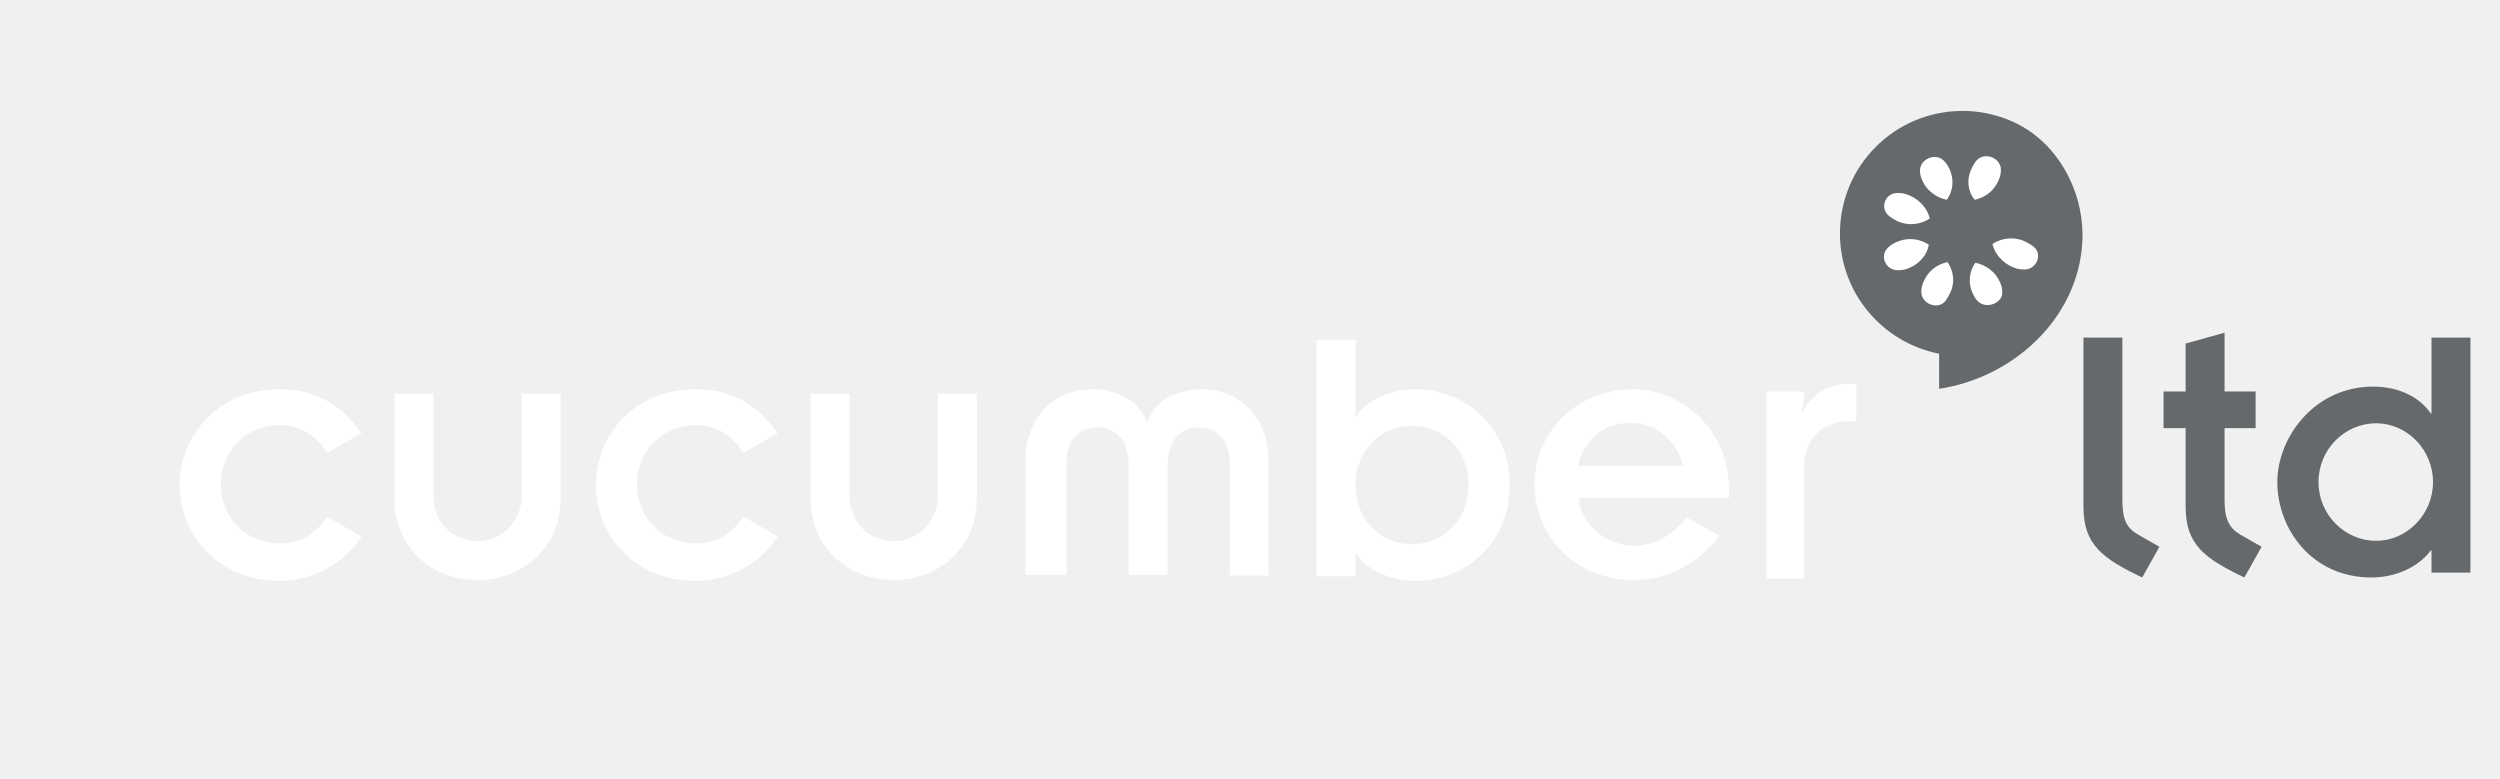
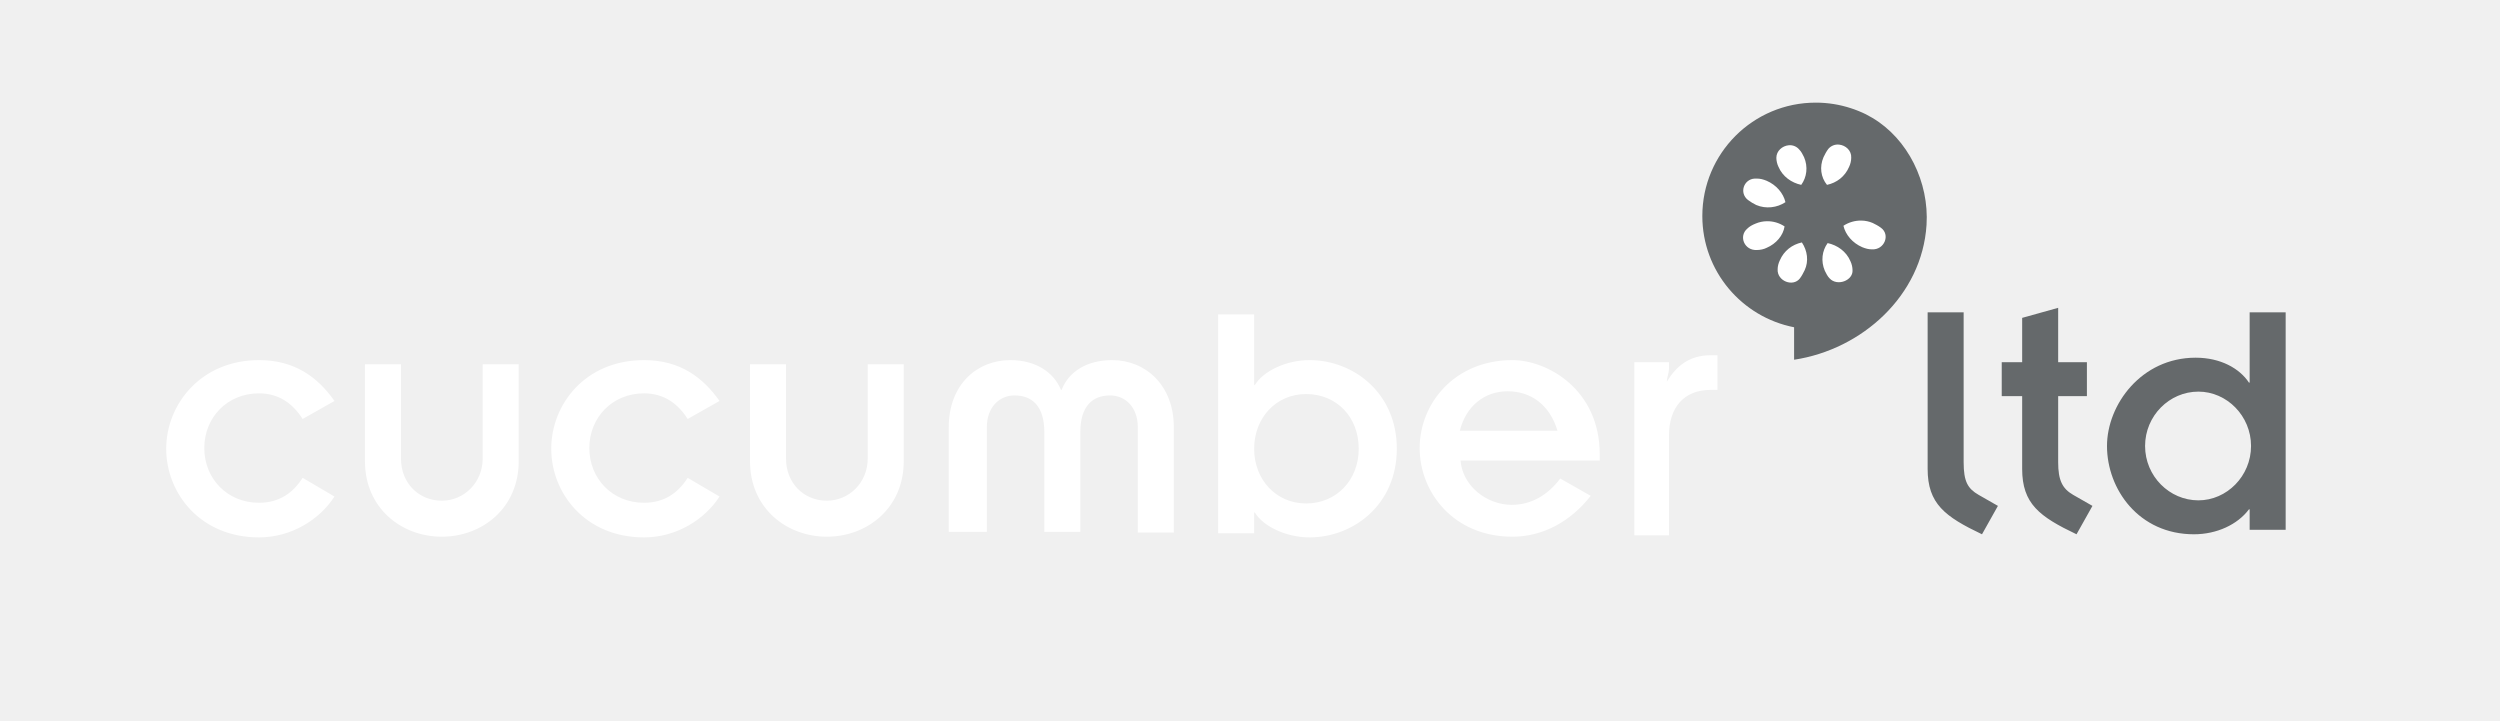
- <svg xmlns="http://www.w3.org/2000/svg" width="334" height="104" viewBox="0 0 334 104">
+ <svg xmlns="http://www.w3.org/2000/svg" width="361" height="104" viewBox="0 0 361 104">
  <g fill="none" fill-rule="evenodd">
-     <path d="M0 0h298v104H0z" />
+     <path d="M0 0h361v104H0z" />
    <path d="M247 51.3c-3 0-4.9 1.5-6.3 3.8 0-.6.3-1.3.3-1.8v-1h-5v25h5V62.9c0-4.1 2.2-6.6 6-6.6h1v-5h-1zM43.7 60.5c-1.4-2.2-3.4-3.7-6.3-3.7-4.6 0-7.9 3.5-7.9 7.9s3.3 7.9 7.9 7.9c2.9 0 4.9-1.4 6.3-3.6l4.6 2.7c-2.2 3.4-6.3 5.9-10.9 5.9-8.5 0-13.4-6.4-13.4-12.8S29 52 37.4 52c5.2 0 8.5 2.5 10.9 5.9l-4.6 2.6zm9-7.9h5.2v13.6c0 3.6 2.6 6.1 5.9 6.1 3.2 0 5.9-2.6 5.9-6.1V52.6h5.2v14c0 6.8-5.3 10.9-11.1 10.9s-11.1-4.1-11.1-10.9v-14zm46.6 7.9c-1.4-2.2-3.4-3.7-6.3-3.7-4.6 0-7.9 3.5-7.9 7.9s3.3 7.9 7.9 7.9c2.9 0 4.9-1.4 6.3-3.6l4.6 2.7c-2.2 3.4-6.3 5.9-10.9 5.9-8.5 0-13.4-6.4-13.4-12.8S84.5 52 93 52c5.2 0 8.5 2.5 10.9 5.9l-4.6 2.6zm9-7.9h5.2v13.6c0 3.6 2.6 6.1 5.9 6.1 3.2 0 5.9-2.6 5.9-6.1V52.6h5.2v14c0 6.8-5.3 10.9-11.1 10.9s-11.1-4.1-11.1-10.9v-14zm28.7 9.1c0-6.2 4.1-9.7 8.9-9.7 3.7 0 6.3 1.8 7.3 4.3h.1c1-2.6 3.6-4.3 7.3-4.3 4.8 0 8.9 3.6 8.9 9.7v15.2h-5.2V61.7c0-2.9-1.8-4.6-4-4.6-2.5 0-4.3 1.5-4.3 5.3v14.4h-5.2V62.4c0-3.8-1.8-5.3-4.3-5.3-2.2 0-4 1.7-4 4.6v15.1H137V61.7zm38.9-16.3h5.2v10.2h.1c1.2-2 4.5-3.6 7.9-3.6 6.3 0 12.6 4.7 12.6 12.8 0 8.1-6.3 12.8-12.6 12.8-3.4 0-6.7-1.6-7.9-3.6h-.1v3h-5.2V45.4zm12.7 11.5c-4.3 0-7.5 3.4-7.5 7.9s3.2 7.9 7.5 7.9c4.4 0 7.6-3.4 7.6-7.9 0-4.6-3.2-7.9-7.6-7.9zm41.1 14.7c-2.9 3.7-6.9 5.9-11.3 5.9-8.5 0-13.4-6.4-13.4-12.8S210 52 218.4 52c5 0 12.6 4.2 12.6 13.6v.9h-20.1c.3 3.7 3.8 6.4 7.4 6.4 2.8 0 5.2-1.4 7-3.8l4.4 2.5zm-4.8-9.4c-1.1-3.7-3.8-5.7-7.2-5.7-3.3 0-6 2.1-6.9 5.7h14.1z" fill="#ffffff" />
-     <path d="M245.817 31.195c0 7.968 5.712 14.589 13.25 16.062v4.688c9.8-1.478 18.478-9.257 19.125-19.47.39-6.146-2.675-12.42-7.844-15.468a13.755 13.755 0 0 0-.906-.5c-.315-.155-.64-.306-.969-.437-.104-.044-.207-.084-.312-.125-.288-.107-.578-.226-.875-.313a16.246 16.246 0 0 0-5.094-.812c-9.05 0-16.375 7.324-16.375 16.375z" fill="#65696B" />
+     <path d="M262.192 14.82c-9.05 0-16.375 7.324-16.375 16.375 0 7.968 5.712 14.589 13.25 16.062v4.688c9.8-1.478 18.478-9.257 19.125-19.47.39-6.146-2.675-12.42-7.844-15.468a13.755 13.755 0 0 0-.906-.5c-.315-.155-.64-.306-.969-.437-.104-.044-.207-.084-.312-.125-.288-.107-.578-.226-.875-.313a16.246 16.246 0 0 0-5.094-.812z" fill="#65696B" />
    <path d="M265.567 20.882a1.787 1.787 0 0 0-1.562.625c-.3.4-.488.788-.688 1.188-.6 1.4-.4 2.9.5 4 1.4-.3 2.588-1.194 3.188-2.594.2-.4.312-.913.312-1.313.063-1.062-.816-1.81-1.75-1.906zm-7.281.094c-.913.087-1.781.812-1.781 1.812 0 .4.112.913.312 1.313.6 1.4 1.881 2.294 3.281 2.594.8-1.1 1.007-2.6.407-4-.2-.4-.388-.794-.688-1.094a1.757 1.757 0 0 0-1.531-.625zm-4.906 4.812c-1.577.081-2.282 2.063-.97 3.094.4.3.788.519 1.188.719 1.4.6 3.02.394 4.22-.406-.3-1.3-1.32-2.494-2.72-3.094-.5-.2-.906-.313-1.406-.313-.112-.012-.207-.005-.312 0zm15.406 6.063a4.574 4.574 0 0 0-2.594.75c.3 1.3 1.319 2.494 2.719 3.094.5.2.906.312 1.406.312 1.8.1 2.681-2.125 1.281-3.125-.4-.3-.787-.487-1.187-.687a4.32 4.32 0 0 0-1.625-.344zm-13.656.094c-.55.01-1.1.118-1.625.343-.5.2-.888.42-1.188.72-1.3 1.1-.425 3.193 1.375 3.093.5 0 1.006-.113 1.406-.313 1.4-.6 2.394-1.793 2.594-3.093a4.475 4.475 0 0 0-2.562-.75zm5.062 3.062c-1.4.3-2.587 1.194-3.187 2.594-.2.4-.313.881-.313 1.281-.1 1.7 2.219 2.613 3.219 1.313.3-.4.487-.788.687-1.188.6-1.3.394-2.8-.406-4zm3.719.094c-.8 1.1-1.006 2.6-.406 4 .2.4.387.794.687 1.094 1.1 1.2 3.413.312 3.313-1.188 0-.4-.113-.912-.313-1.312-.6-1.4-1.881-2.294-3.281-2.594z" fill="#FFF" />
    <path fill="#65696B" d="M278.35 45.1v22.6c0 5.05 2.5 6.9 7.85 9.45l2.3-4.1-2.8-1.6c-1.55-.9-2.15-1.9-2.15-4.7V45.1zm10.7 12.1H292v10.5c0 5.05 2.5 6.9 7.85 9.45l2.3-4.1-2.8-1.6c-1.55-.9-2.15-2.1-2.15-4.7V57.2h4.15v-4.9h-4.15v-7.85L292 45.9v6.4h-2.95zm35.8 19.3h5.2V45.1h-5.2v10.15h-.1c-1.35-2.05-4.1-3.6-7.7-3.6-7.85 0-12.8 6.8-12.8 12.75 0 6.25 4.6 12.75 12.55 12.75 3.3 0 6.3-1.4 7.95-3.6h.1zm-15.1-12.1c0-4.35 3.5-7.85 7.7-7.85 4.1 0 7.6 3.5 7.6 7.85s-3.5 7.85-7.6 7.85c-4.2 0-7.7-3.5-7.7-7.85z">
        </path>
  </g>
</svg>
